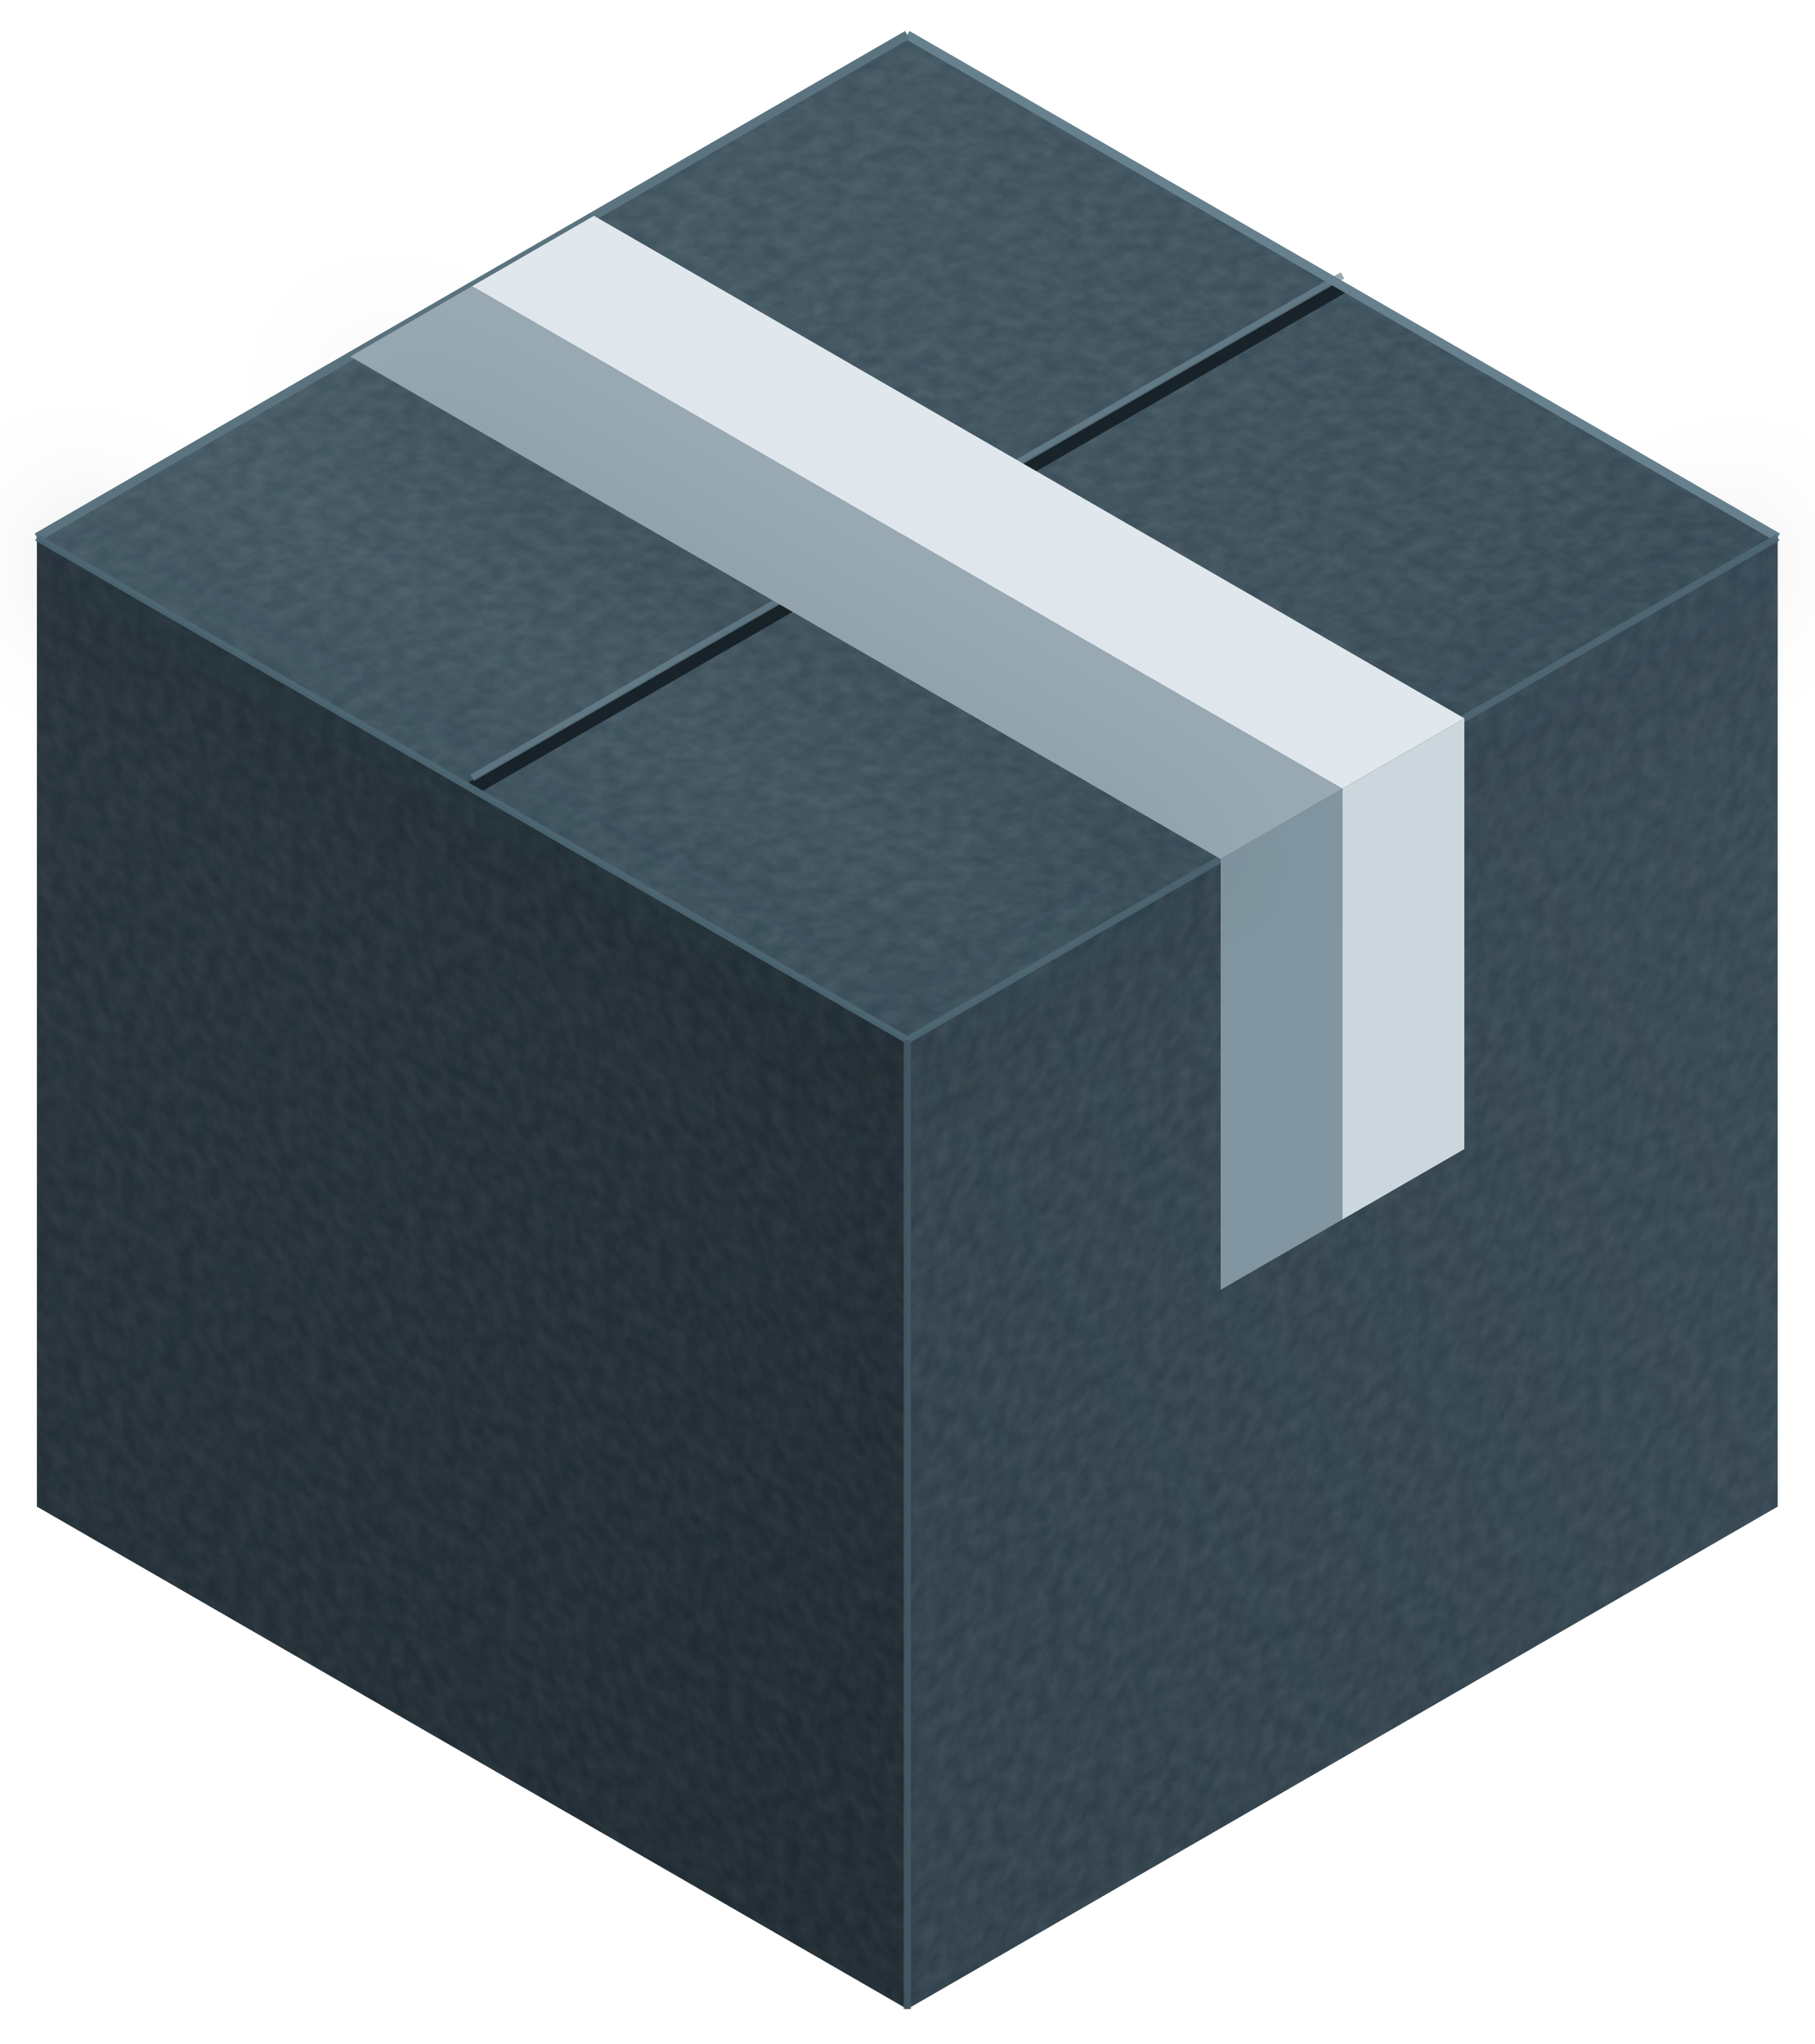
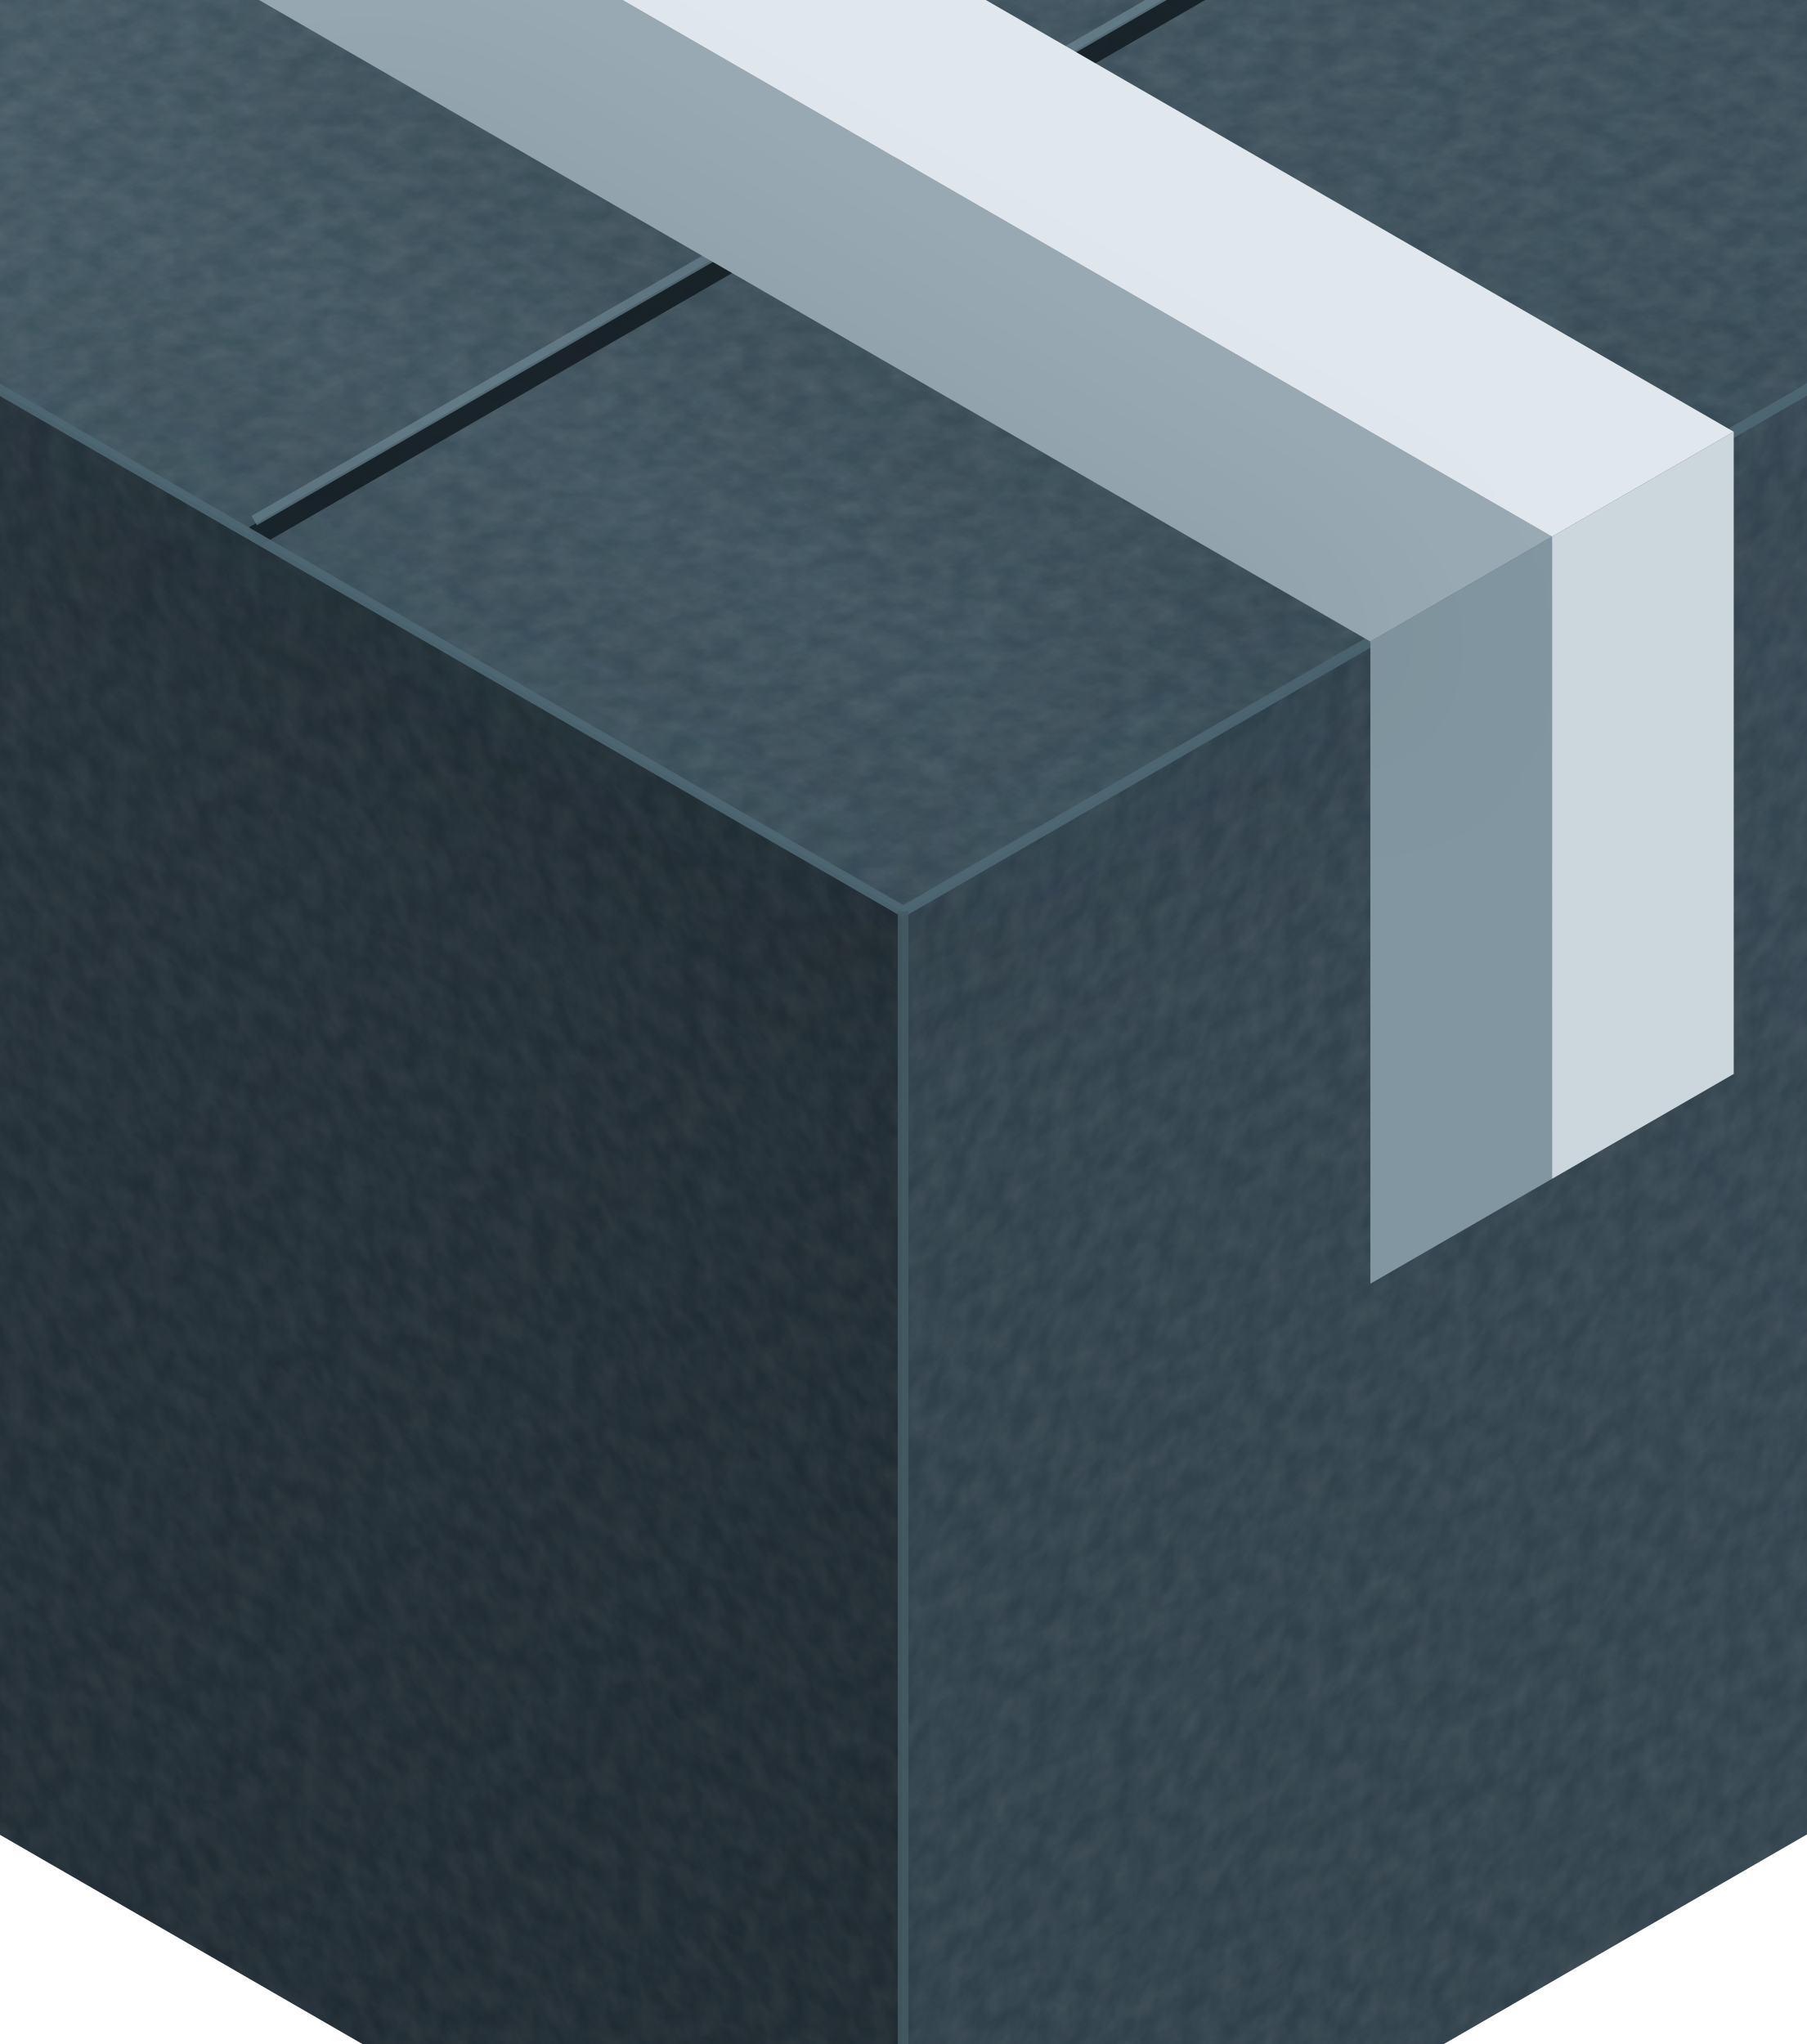
- <svg xmlns="http://www.w3.org/2000/svg" viewBox="148 90 728 820">
+ <svg xmlns="http://www.w3.org/2000/svg" viewBox="269 262 486 550">
  <defs>
    <linearGradient id="bg25" x1="0" y1="0" x2="0" y2="1">
      <stop offset="0" stop-color="#242F37" />
      <stop offset="1" stop-color="#0D1317" />
    </linearGradient>
    <radialGradient id="spot25" cx="0.5" cy="0.5" r="0.5">
      <stop offset="0" stop-color="#46565F" stop-opacity="0.45" />
      <stop offset="1" stop-color="#46565F" stop-opacity="0" />
    </radialGradient>
    <filter id="soft25" x="-40%" y="-40%" width="180%" height="180%">
      <feGaussianBlur stdDeviation="18" />
    </filter>
    <linearGradient id="top25" gradientUnits="userSpaceOnUse" x1="330" y1="320" x2="700" y2="490">
      <stop offset="0" stop-color="#445863" />
      <stop offset="1" stop-color="#394C57" />
    </linearGradient>
    <linearGradient id="left25" gradientUnits="userSpaceOnUse" x1="269.5" y1="480" x2="512" y2="720">
      <stop offset="0" stop-color="#26323A" />
      <stop offset="1" stop-color="#1F2A31" />
    </linearGradient>
    <linearGradient id="right25" gradientUnits="userSpaceOnUse" x1="512" y1="650" x2="754.5" y2="500">
      <stop offset="0" stop-color="#30404A" />
      <stop offset="1" stop-color="#374854" />
    </linearGradient>
    <filter id="grain25" x="0" y="0" width="280" height="280" filterUnits="userSpaceOnUse">
      <feTurbulence type="fractalNoise" baseFrequency="0.22" numOctaves="4" seed="17" result="n" />
      <feColorMatrix in="n" type="matrix" values="0 0 0 0 1  0 0 0 0 1  0 0 0 0 1  0.45 0 0 0 -0.1" />
    </filter>
    <filter id="grainD25" x="0" y="0" width="280" height="280" filterUnits="userSpaceOnUse">
      <feTurbulence type="fractalNoise" baseFrequency="0.28" numOctaves="4" seed="41" result="n" />
      <feColorMatrix in="n" type="matrix" values="0 0 0 0 0.02  0 0 0 0 0.05  0 0 0 0 0.07  0.45 0 0 0 -0.1" />
    </filter>
    <clipPath id="clipTopD">
      <path d="M512 262 754.5 402 512 542 269.5 402Z" />
    </clipPath>
    <clipPath id="clipLeftD">
      <path d="M269.5 402 512 542 512 812 269.5 672Z" />
    </clipPath>
    <clipPath id="clipRightD">
      <path d="M512 542 754.5 402 754.5 672 512 812Z" />
    </clipPath>
  </defs>
  <g transform="translate(-225.28 -273.28) scale(1.44)">
    <path d="M512 262 754.5 402 512 542 269.5 402Z" fill="url(#top25)" />
    <path d="M269.5 402 512 542 512 812 269.5 672Z" fill="url(#left25)" />
    <path d="M512 542 754.5 402 754.5 672 512 812Z" fill="url(#right25)" />
    <g clip-path="url(#clipTopD)">
      <g transform="matrix(0.866 0.5 0.866 -0.5 269.5 402)">
        <rect width="280" height="280" filter="url(#grain25)" opacity="0.30" />
        <rect width="280" height="280" filter="url(#grainD25)" opacity="0.38" />
      </g>
    </g>
    <g clip-path="url(#clipLeftD)">
      <g transform="matrix(0.866 0.5 0 0.96428 269.5 402)">
        <rect width="280" height="280" filter="url(#grain25)" opacity="0.20" />
        <rect width="280" height="280" filter="url(#grainD25)" opacity="0.34" />
      </g>
    </g>
    <g clip-path="url(#clipRightD)">
      <g transform="matrix(0.866 -0.5 0 0.96428 512 542)">
        <rect width="280" height="280" filter="url(#grain25)" opacity="0.25" />
        <rect width="280" height="280" filter="url(#grainD25)" opacity="0.34" />
      </g>
    </g>
    <path d="M390.75 472 633.25 332" stroke="#141E24" stroke-width="4" fill="none" opacity="0.9" />
    <path d="M390.75 472 633.25 332" stroke="#6E8794" stroke-width="2" fill="none" opacity="0.7" transform="translate(0 -3)" />
    <path d="M269.5 402 512 542" stroke="#0B141A" stroke-width="10" opacity="0.28" filter="url(#soft25)" fill="none" />
    <path d="M512 542 754.5 402" stroke="#0B141A" stroke-width="10" opacity="0.22" filter="url(#soft25)" fill="none" />
    <path d="M512 542 512 812" stroke="#060D11" stroke-width="9" opacity="0.30" filter="url(#soft25)" fill="none" />
    <path d="M512 262 754.5 402" stroke="#66808D" stroke-width="2.5" fill="none" />
    <path d="M512 262 269.5 402" stroke="#5A737F" stroke-width="2.5" fill="none" />
    <path d="M269.5 402 512 542 754.5 402" stroke="#4E6773" stroke-width="2" fill="none" opacity="0.9" />
    <path d="M512 542 512 812" stroke="#445963" stroke-width="2" fill="none" opacity="0.9" />
    <path d="M356.8 351.6 390.75 332 633.25 472 599.3 491.6Z" fill="#99AAB5" />
    <path d="M390.75 332 424.7 312.4 667.2 452.4 633.25 472Z" fill="#E1E8ED" />
    <path d="M599.3 491.6 633.25 472 633.25 592 599.3 611.6Z" fill="#8296A1" />
    <path d="M633.25 472 667.2 452.4 667.2 572.4 633.25 592Z" fill="#CCD6DD" />
    <path d="M360 358 602.5 498" stroke="#000000" opacity="0.25" stroke-width="7" filter="url(#soft25)" fill="none" />
  </g>
</svg>
